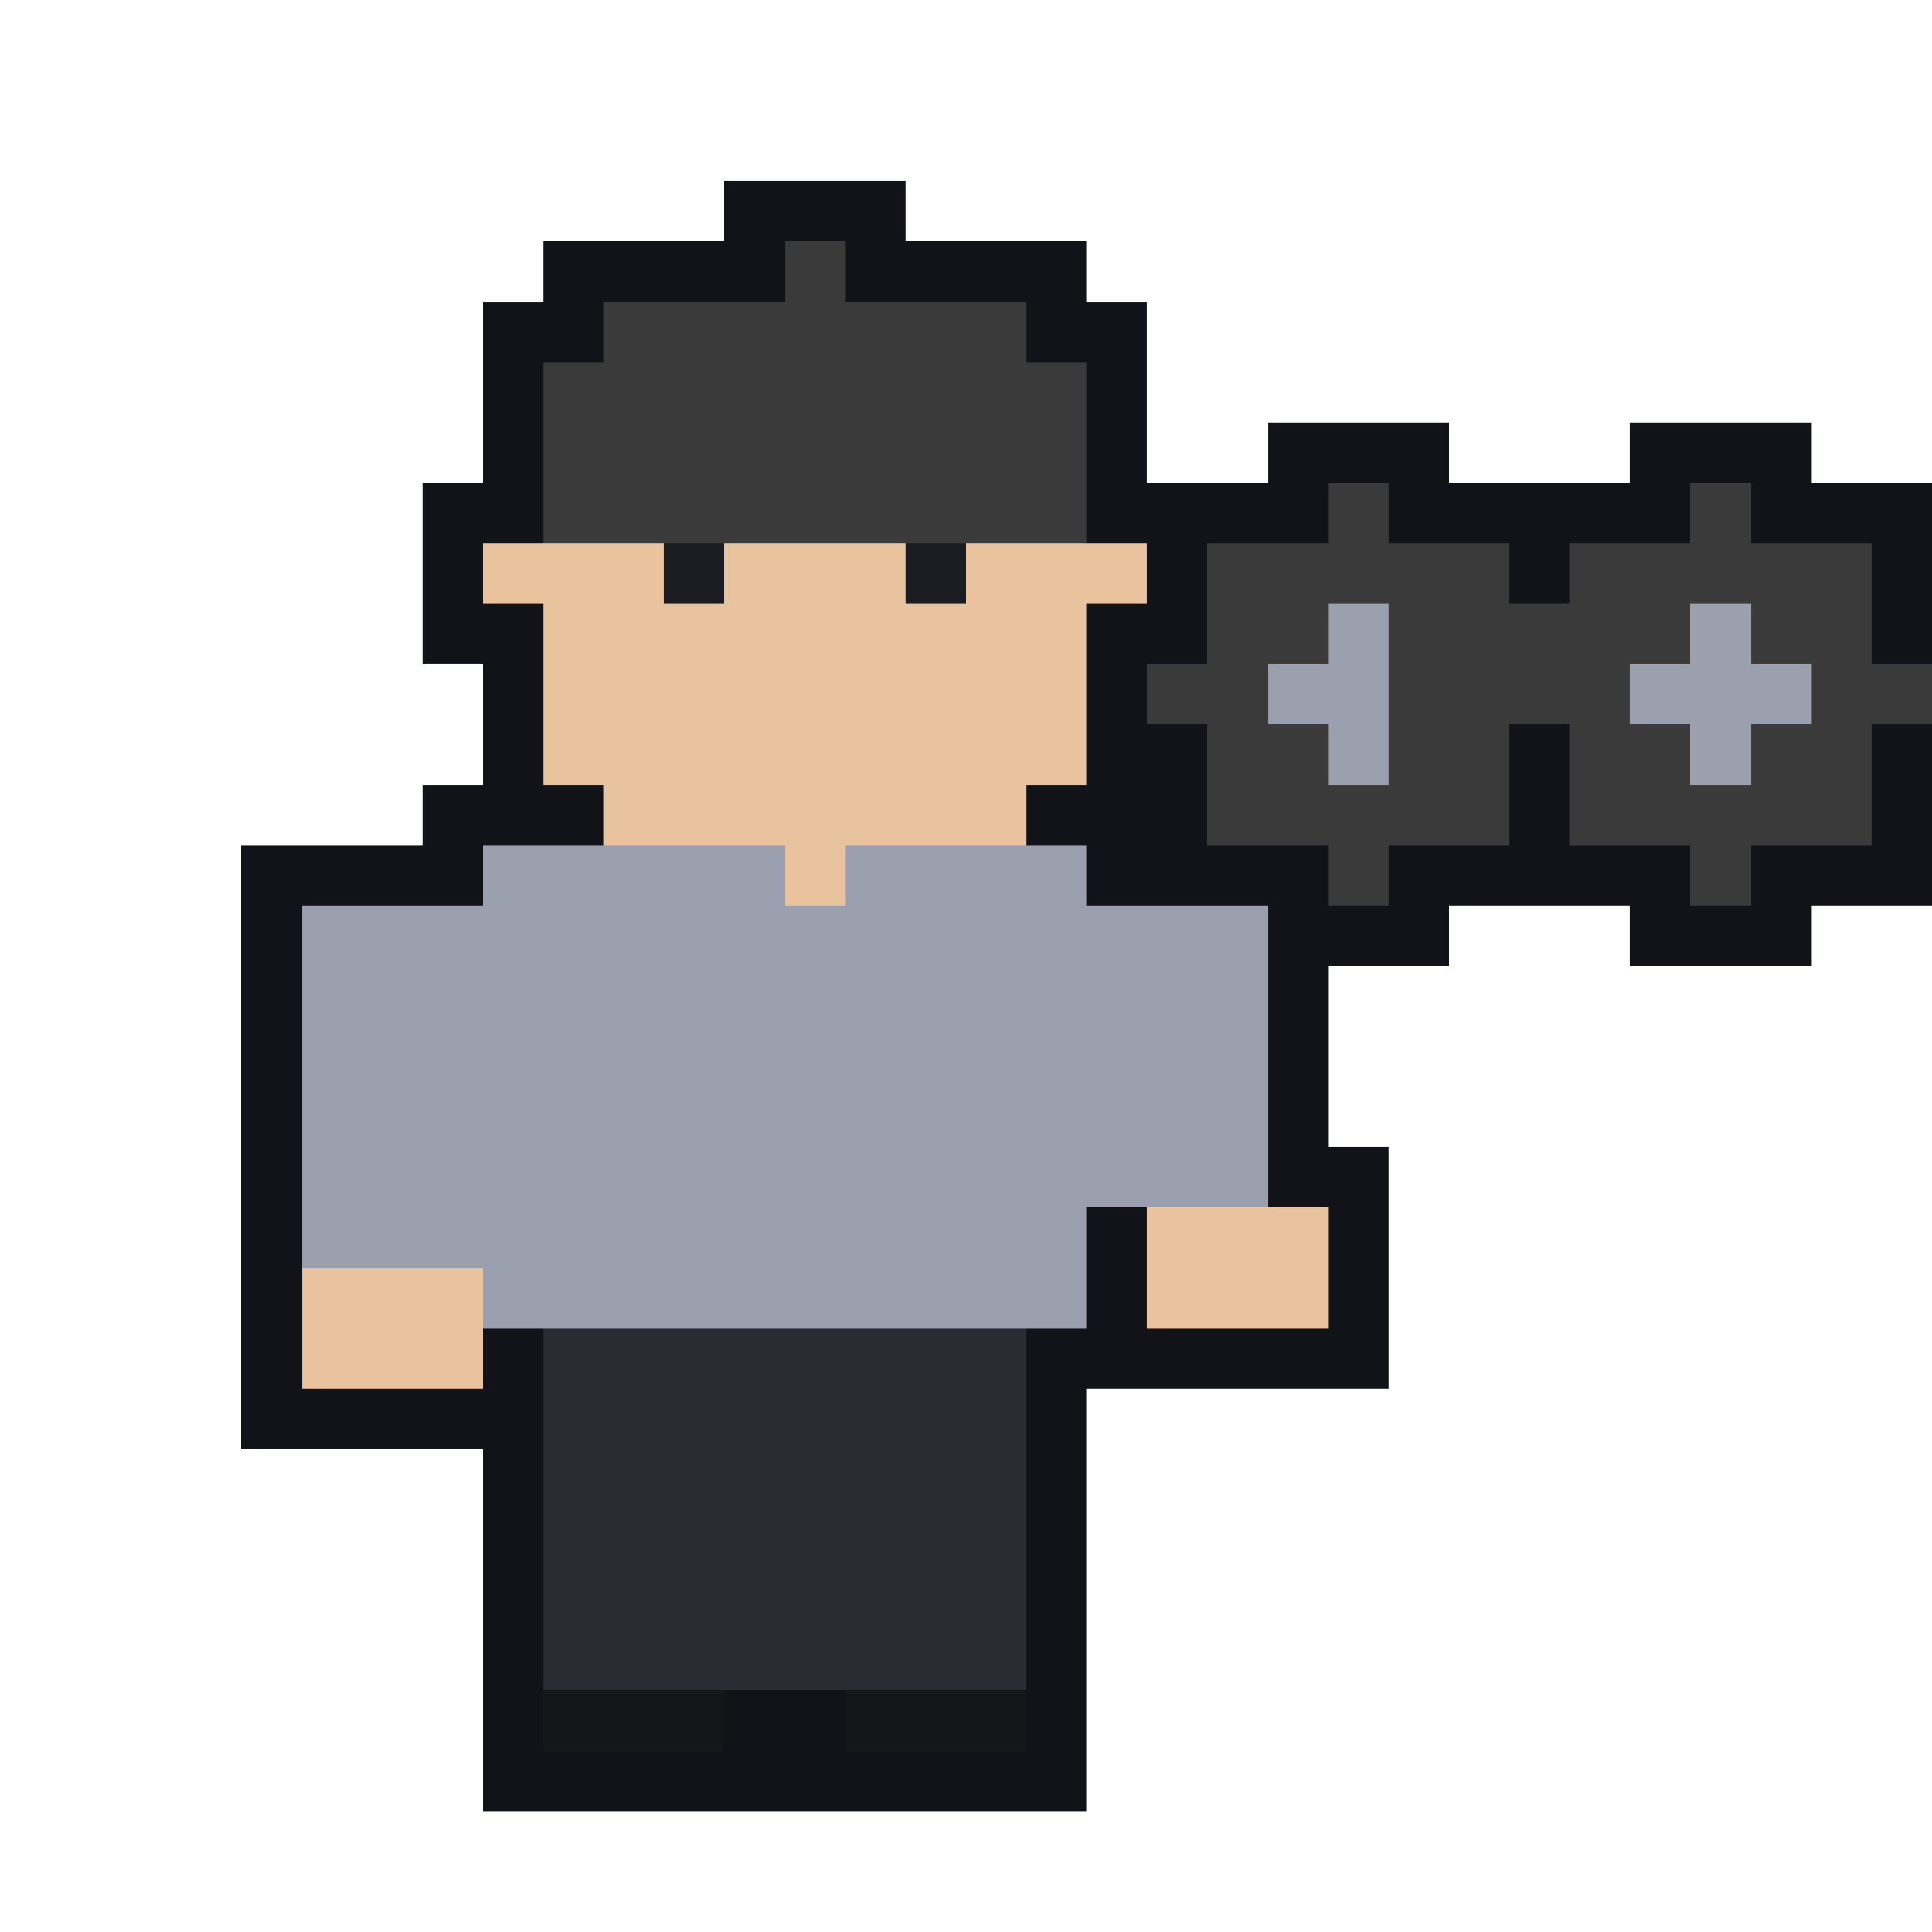
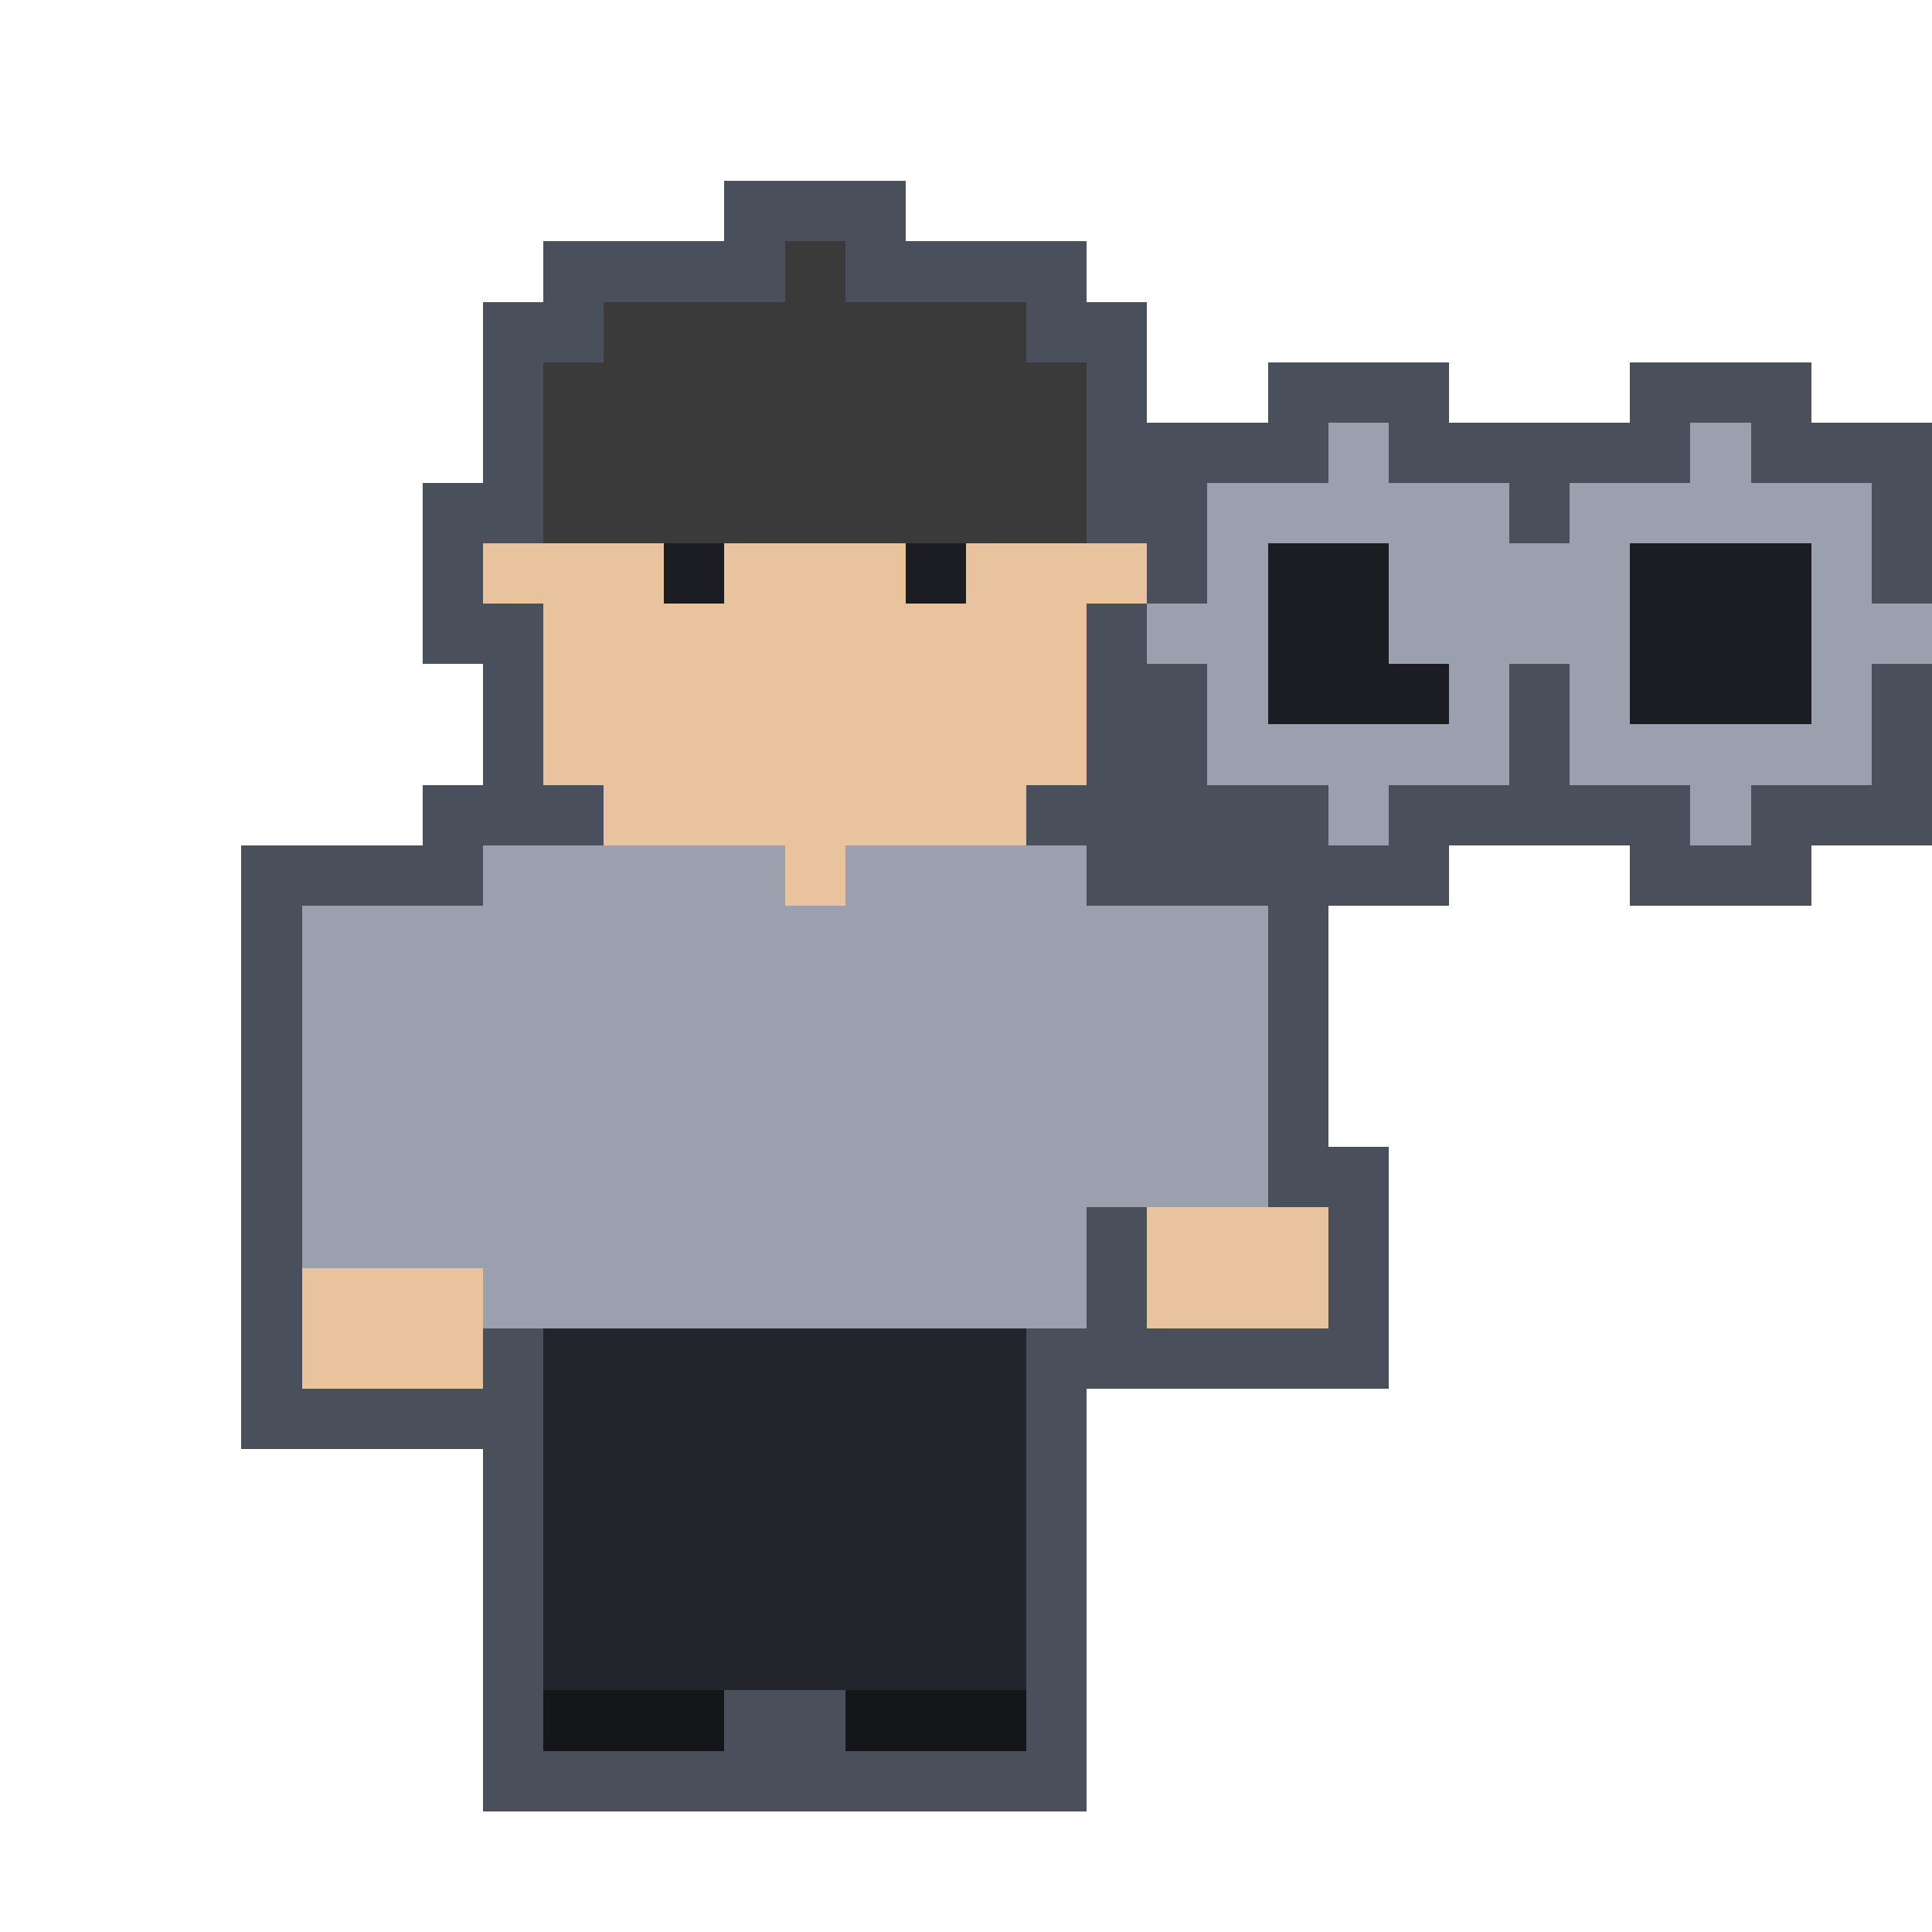
<svg xmlns="http://www.w3.org/2000/svg" viewBox="0 0 32 32" shape-rendering="crispEdges">
-   <rect x="12" y="3" width="3" height="1" fill="#121318" />
-   <rect x="9" y="4" width="4" height="1" fill="#121318" />
+   <rect x="12" y="3" width="3" height="1" fill="#4a4f5c" />
+   <rect x="9" y="4" width="4" height="1" fill="#4a4f5c" />
  <rect x="13" y="4" width="1" height="1" fill="#3a3a3a" />
-   <rect x="14" y="4" width="4" height="1" fill="#121318" />
-   <rect x="8" y="5" width="2" height="1" fill="#121318" />
+   <rect x="14" y="4" width="4" height="1" fill="#4a4f5c" />
+   <rect x="8" y="5" width="2" height="1" fill="#4a4f5c" />
  <rect x="10" y="5" width="7" height="1" fill="#3a3a3a" />
-   <rect x="17" y="5" width="2" height="1" fill="#121318" />
-   <rect x="8" y="6" width="1" height="1" fill="#121318" />
+   <rect x="17" y="5" width="2" height="1" fill="#4a4f5c" />
+   <rect x="8" y="6" width="1" height="1" fill="#4a4f5c" />
  <rect x="9" y="6" width="9" height="1" fill="#3a3a3a" />
-   <rect x="18" y="6" width="1" height="1" fill="#121318" />
-   <rect x="8" y="7" width="1" height="1" fill="#121318" />
+   <rect x="18" y="6" width="1" height="1" fill="#4a4f5c" />
+   <rect x="21" y="6" width="3" height="1" fill="#4a4f5c" />
+   <rect x="27" y="6" width="3" height="1" fill="#4a4f5c" />
+   <rect x="8" y="7" width="1" height="1" fill="#4a4f5c" />
  <rect x="9" y="7" width="9" height="1" fill="#3a3a3a" />
-   <rect x="18" y="7" width="1" height="1" fill="#121318" />
-   <rect x="21" y="7" width="3" height="1" fill="#121318" />
-   <rect x="27" y="7" width="3" height="1" fill="#121318" />
-   <rect x="7" y="8" width="2" height="1" fill="#121318" />
+   <rect x="18" y="7" width="4" height="1" fill="#4a4f5c" />
+   <rect x="22" y="7" width="1" height="1" fill="#9aa0ad" />
+   <rect x="23" y="7" width="5" height="1" fill="#4a4f5c" />
+   <rect x="28" y="7" width="1" height="1" fill="#9aa0ad" />
+   <rect x="29" y="7" width="3" height="1" fill="#4a4f5c" />
+   <rect x="7" y="8" width="2" height="1" fill="#4a4f5c" />
  <rect x="9" y="8" width="9" height="1" fill="#3a3a3a" />
-   <rect x="18" y="8" width="4" height="1" fill="#121318" />
-   <rect x="22" y="8" width="1" height="1" fill="#3a3a3a" />
-   <rect x="23" y="8" width="5" height="1" fill="#121318" />
-   <rect x="28" y="8" width="1" height="1" fill="#3a3a3a" />
-   <rect x="29" y="8" width="3" height="1" fill="#121318" />
-   <rect x="7" y="9" width="1" height="1" fill="#121318" />
+   <rect x="18" y="8" width="2" height="1" fill="#4a4f5c" />
+   <rect x="20" y="8" width="5" height="1" fill="#9aa0ad" />
+   <rect x="25" y="8" width="1" height="1" fill="#4a4f5c" />
+   <rect x="26" y="8" width="5" height="1" fill="#9aa0ad" />
+   <rect x="31" y="8" width="1" height="1" fill="#4a4f5c" />
+   <rect x="7" y="9" width="1" height="1" fill="#4a4f5c" />
  <rect x="8" y="9" width="3" height="1" fill="#e8c39e" />
  <rect x="11" y="9" width="1" height="1" fill="#1c1d22" />
  <rect x="12" y="9" width="3" height="1" fill="#e8c39e" />
  <rect x="15" y="9" width="1" height="1" fill="#1c1d22" />
  <rect x="16" y="9" width="3" height="1" fill="#e8c39e" />
-   <rect x="19" y="9" width="1" height="1" fill="#121318" />
-   <rect x="20" y="9" width="5" height="1" fill="#3a3a3a" />
-   <rect x="25" y="9" width="1" height="1" fill="#121318" />
-   <rect x="26" y="9" width="5" height="1" fill="#3a3a3a" />
-   <rect x="31" y="9" width="1" height="1" fill="#121318" />
-   <rect x="7" y="10" width="2" height="1" fill="#121318" />
+   <rect x="19" y="9" width="1" height="1" fill="#4a4f5c" />
+   <rect x="20" y="9" width="1" height="1" fill="#9aa0ad" />
+   <rect x="21" y="9" width="2" height="1" fill="#1c1d22" />
+   <rect x="23" y="9" width="4" height="1" fill="#9aa0ad" />
+   <rect x="27" y="9" width="3" height="1" fill="#1c1d22" />
+   <rect x="30" y="9" width="1" height="1" fill="#9aa0ad" />
+   <rect x="31" y="9" width="1" height="1" fill="#4a4f5c" />
+   <rect x="7" y="10" width="2" height="1" fill="#4a4f5c" />
  <rect x="9" y="10" width="9" height="1" fill="#e8c39e" />
-   <rect x="18" y="10" width="2" height="1" fill="#121318" />
-   <rect x="20" y="10" width="2" height="1" fill="#3a3a3a" />
-   <rect x="22" y="10" width="1" height="1" fill="#9aa0ad" />
-   <rect x="23" y="10" width="5" height="1" fill="#3a3a3a" />
-   <rect x="28" y="10" width="1" height="1" fill="#9aa0ad" />
-   <rect x="29" y="10" width="2" height="1" fill="#3a3a3a" />
-   <rect x="31" y="10" width="1" height="1" fill="#121318" />
-   <rect x="8" y="11" width="1" height="1" fill="#121318" />
+   <rect x="18" y="10" width="1" height="1" fill="#4a4f5c" />
+   <rect x="19" y="10" width="2" height="1" fill="#9aa0ad" />
+   <rect x="21" y="10" width="2" height="1" fill="#1c1d22" />
+   <rect x="23" y="10" width="4" height="1" fill="#9aa0ad" />
+   <rect x="27" y="10" width="3" height="1" fill="#1c1d22" />
+   <rect x="30" y="10" width="2" height="1" fill="#9aa0ad" />
+   <rect x="8" y="11" width="1" height="1" fill="#4a4f5c" />
  <rect x="9" y="11" width="9" height="1" fill="#e8c39e" />
-   <rect x="18" y="11" width="1" height="1" fill="#121318" />
-   <rect x="19" y="11" width="2" height="1" fill="#3a3a3a" />
-   <rect x="21" y="11" width="2" height="1" fill="#9aa0ad" />
-   <rect x="23" y="11" width="4" height="1" fill="#3a3a3a" />
-   <rect x="27" y="11" width="3" height="1" fill="#9aa0ad" />
-   <rect x="30" y="11" width="2" height="1" fill="#3a3a3a" />
-   <rect x="8" y="12" width="1" height="1" fill="#121318" />
+   <rect x="18" y="11" width="2" height="1" fill="#4a4f5c" />
+   <rect x="20" y="11" width="1" height="1" fill="#9aa0ad" />
+   <rect x="21" y="11" width="3" height="1" fill="#1c1d22" />
+   <rect x="24" y="11" width="1" height="1" fill="#9aa0ad" />
+   <rect x="25" y="11" width="1" height="1" fill="#4a4f5c" />
+   <rect x="26" y="11" width="1" height="1" fill="#9aa0ad" />
+   <rect x="27" y="11" width="3" height="1" fill="#1c1d22" />
+   <rect x="30" y="11" width="1" height="1" fill="#9aa0ad" />
+   <rect x="31" y="11" width="1" height="1" fill="#4a4f5c" />
+   <rect x="8" y="12" width="1" height="1" fill="#4a4f5c" />
  <rect x="9" y="12" width="9" height="1" fill="#e8c39e" />
-   <rect x="18" y="12" width="2" height="1" fill="#121318" />
-   <rect x="20" y="12" width="2" height="1" fill="#3a3a3a" />
-   <rect x="22" y="12" width="1" height="1" fill="#9aa0ad" />
-   <rect x="23" y="12" width="2" height="1" fill="#3a3a3a" />
-   <rect x="25" y="12" width="1" height="1" fill="#121318" />
-   <rect x="26" y="12" width="2" height="1" fill="#3a3a3a" />
-   <rect x="28" y="12" width="1" height="1" fill="#9aa0ad" />
-   <rect x="29" y="12" width="2" height="1" fill="#3a3a3a" />
-   <rect x="31" y="12" width="1" height="1" fill="#121318" />
-   <rect x="7" y="13" width="3" height="1" fill="#121318" />
+   <rect x="18" y="12" width="2" height="1" fill="#4a4f5c" />
+   <rect x="20" y="12" width="5" height="1" fill="#9aa0ad" />
+   <rect x="25" y="12" width="1" height="1" fill="#4a4f5c" />
+   <rect x="26" y="12" width="5" height="1" fill="#9aa0ad" />
+   <rect x="31" y="12" width="1" height="1" fill="#4a4f5c" />
+   <rect x="7" y="13" width="3" height="1" fill="#4a4f5c" />
  <rect x="10" y="13" width="7" height="1" fill="#e8c39e" />
-   <rect x="17" y="13" width="3" height="1" fill="#121318" />
-   <rect x="20" y="13" width="5" height="1" fill="#3a3a3a" />
-   <rect x="25" y="13" width="1" height="1" fill="#121318" />
-   <rect x="26" y="13" width="5" height="1" fill="#3a3a3a" />
-   <rect x="31" y="13" width="1" height="1" fill="#121318" />
-   <rect x="4" y="14" width="4" height="1" fill="#121318" />
+   <rect x="17" y="13" width="5" height="1" fill="#4a4f5c" />
+   <rect x="22" y="13" width="1" height="1" fill="#9aa0ad" />
+   <rect x="23" y="13" width="5" height="1" fill="#4a4f5c" />
+   <rect x="28" y="13" width="1" height="1" fill="#9aa0ad" />
+   <rect x="29" y="13" width="3" height="1" fill="#4a4f5c" />
+   <rect x="4" y="14" width="4" height="1" fill="#4a4f5c" />
  <rect x="8" y="14" width="5" height="1" fill="#9aa0ad" />
  <rect x="13" y="14" width="1" height="1" fill="#e8c39e" />
  <rect x="14" y="14" width="4" height="1" fill="#9aa0ad" />
-   <rect x="18" y="14" width="4" height="1" fill="#121318" />
-   <rect x="22" y="14" width="1" height="1" fill="#3a3a3a" />
-   <rect x="23" y="14" width="5" height="1" fill="#121318" />
-   <rect x="28" y="14" width="1" height="1" fill="#3a3a3a" />
-   <rect x="29" y="14" width="3" height="1" fill="#121318" />
-   <rect x="4" y="15" width="1" height="1" fill="#121318" />
+   <rect x="18" y="14" width="6" height="1" fill="#4a4f5c" />
+   <rect x="27" y="14" width="3" height="1" fill="#4a4f5c" />
+   <rect x="4" y="15" width="1" height="1" fill="#4a4f5c" />
  <rect x="5" y="15" width="16" height="1" fill="#9aa0ad" />
-   <rect x="21" y="15" width="3" height="1" fill="#121318" />
-   <rect x="27" y="15" width="3" height="1" fill="#121318" />
-   <rect x="4" y="16" width="1" height="1" fill="#121318" />
+   <rect x="21" y="15" width="1" height="1" fill="#4a4f5c" />
+   <rect x="4" y="16" width="1" height="1" fill="#4a4f5c" />
  <rect x="5" y="16" width="16" height="1" fill="#9aa0ad" />
-   <rect x="21" y="16" width="1" height="1" fill="#121318" />
-   <rect x="4" y="17" width="1" height="1" fill="#121318" />
+   <rect x="21" y="16" width="1" height="1" fill="#4a4f5c" />
+   <rect x="4" y="17" width="1" height="1" fill="#4a4f5c" />
  <rect x="5" y="17" width="16" height="1" fill="#9aa0ad" />
-   <rect x="21" y="17" width="1" height="1" fill="#121318" />
-   <rect x="4" y="18" width="1" height="1" fill="#121318" />
+   <rect x="21" y="17" width="1" height="1" fill="#4a4f5c" />
+   <rect x="4" y="18" width="1" height="1" fill="#4a4f5c" />
  <rect x="5" y="18" width="16" height="1" fill="#9aa0ad" />
-   <rect x="21" y="18" width="1" height="1" fill="#121318" />
-   <rect x="4" y="19" width="1" height="1" fill="#121318" />
+   <rect x="21" y="18" width="1" height="1" fill="#4a4f5c" />
+   <rect x="4" y="19" width="1" height="1" fill="#4a4f5c" />
  <rect x="5" y="19" width="16" height="1" fill="#9aa0ad" />
-   <rect x="21" y="19" width="2" height="1" fill="#121318" />
-   <rect x="4" y="20" width="1" height="1" fill="#121318" />
+   <rect x="21" y="19" width="2" height="1" fill="#4a4f5c" />
+   <rect x="4" y="20" width="1" height="1" fill="#4a4f5c" />
  <rect x="5" y="20" width="13" height="1" fill="#9aa0ad" />
-   <rect x="18" y="20" width="1" height="1" fill="#121318" />
+   <rect x="18" y="20" width="1" height="1" fill="#4a4f5c" />
  <rect x="19" y="20" width="3" height="1" fill="#e8c39e" />
-   <rect x="22" y="20" width="1" height="1" fill="#121318" />
-   <rect x="4" y="21" width="1" height="1" fill="#121318" />
+   <rect x="22" y="20" width="1" height="1" fill="#4a4f5c" />
+   <rect x="4" y="21" width="1" height="1" fill="#4a4f5c" />
  <rect x="5" y="21" width="3" height="1" fill="#e8c39e" />
  <rect x="8" y="21" width="10" height="1" fill="#9aa0ad" />
-   <rect x="18" y="21" width="1" height="1" fill="#121318" />
+   <rect x="18" y="21" width="1" height="1" fill="#4a4f5c" />
  <rect x="19" y="21" width="3" height="1" fill="#e8c39e" />
-   <rect x="22" y="21" width="1" height="1" fill="#121318" />
-   <rect x="4" y="22" width="1" height="1" fill="#121318" />
+   <rect x="22" y="21" width="1" height="1" fill="#4a4f5c" />
+   <rect x="4" y="22" width="1" height="1" fill="#4a4f5c" />
  <rect x="5" y="22" width="3" height="1" fill="#e8c39e" />
-   <rect x="8" y="22" width="1" height="1" fill="#121318" />
-   <rect x="9" y="22" width="8" height="1" fill="#2a2c33" />
-   <rect x="17" y="22" width="6" height="1" fill="#121318" />
-   <rect x="4" y="23" width="5" height="1" fill="#121318" />
-   <rect x="9" y="23" width="8" height="1" fill="#2a2c33" />
-   <rect x="17" y="23" width="1" height="1" fill="#121318" />
-   <rect x="8" y="24" width="1" height="1" fill="#121318" />
-   <rect x="9" y="24" width="8" height="1" fill="#2a2c33" />
-   <rect x="17" y="24" width="1" height="1" fill="#121318" />
-   <rect x="8" y="25" width="1" height="1" fill="#121318" />
-   <rect x="9" y="25" width="8" height="1" fill="#2a2c33" />
-   <rect x="17" y="25" width="1" height="1" fill="#121318" />
-   <rect x="8" y="26" width="1" height="1" fill="#121318" />
-   <rect x="9" y="26" width="8" height="1" fill="#2a2c33" />
-   <rect x="17" y="26" width="1" height="1" fill="#121318" />
-   <rect x="8" y="27" width="1" height="1" fill="#121318" />
-   <rect x="9" y="27" width="8" height="1" fill="#2a2c33" />
-   <rect x="17" y="27" width="1" height="1" fill="#121318" />
-   <rect x="8" y="28" width="1" height="1" fill="#121318" />
+   <rect x="8" y="22" width="1" height="1" fill="#4a4f5c" />
+   <rect x="9" y="22" width="8" height="1" fill="#23252c" />
+   <rect x="17" y="22" width="6" height="1" fill="#4a4f5c" />
+   <rect x="4" y="23" width="5" height="1" fill="#4a4f5c" />
+   <rect x="9" y="23" width="8" height="1" fill="#23252c" />
+   <rect x="17" y="23" width="1" height="1" fill="#4a4f5c" />
+   <rect x="8" y="24" width="1" height="1" fill="#4a4f5c" />
+   <rect x="9" y="24" width="8" height="1" fill="#23252c" />
+   <rect x="17" y="24" width="1" height="1" fill="#4a4f5c" />
+   <rect x="8" y="25" width="1" height="1" fill="#4a4f5c" />
+   <rect x="9" y="25" width="8" height="1" fill="#23252c" />
+   <rect x="17" y="25" width="1" height="1" fill="#4a4f5c" />
+   <rect x="8" y="26" width="1" height="1" fill="#4a4f5c" />
+   <rect x="9" y="26" width="8" height="1" fill="#23252c" />
+   <rect x="17" y="26" width="1" height="1" fill="#4a4f5c" />
+   <rect x="8" y="27" width="1" height="1" fill="#4a4f5c" />
+   <rect x="9" y="27" width="8" height="1" fill="#23252c" />
+   <rect x="17" y="27" width="1" height="1" fill="#4a4f5c" />
+   <rect x="8" y="28" width="1" height="1" fill="#4a4f5c" />
  <rect x="9" y="28" width="3" height="1" fill="#15161a" />
-   <rect x="12" y="28" width="2" height="1" fill="#121318" />
+   <rect x="12" y="28" width="2" height="1" fill="#4a4f5c" />
  <rect x="14" y="28" width="3" height="1" fill="#15161a" />
-   <rect x="17" y="28" width="1" height="1" fill="#121318" />
-   <rect x="8" y="29" width="10" height="1" fill="#121318" />
+   <rect x="17" y="28" width="1" height="1" fill="#4a4f5c" />
+   <rect x="8" y="29" width="10" height="1" fill="#4a4f5c" />
</svg>
